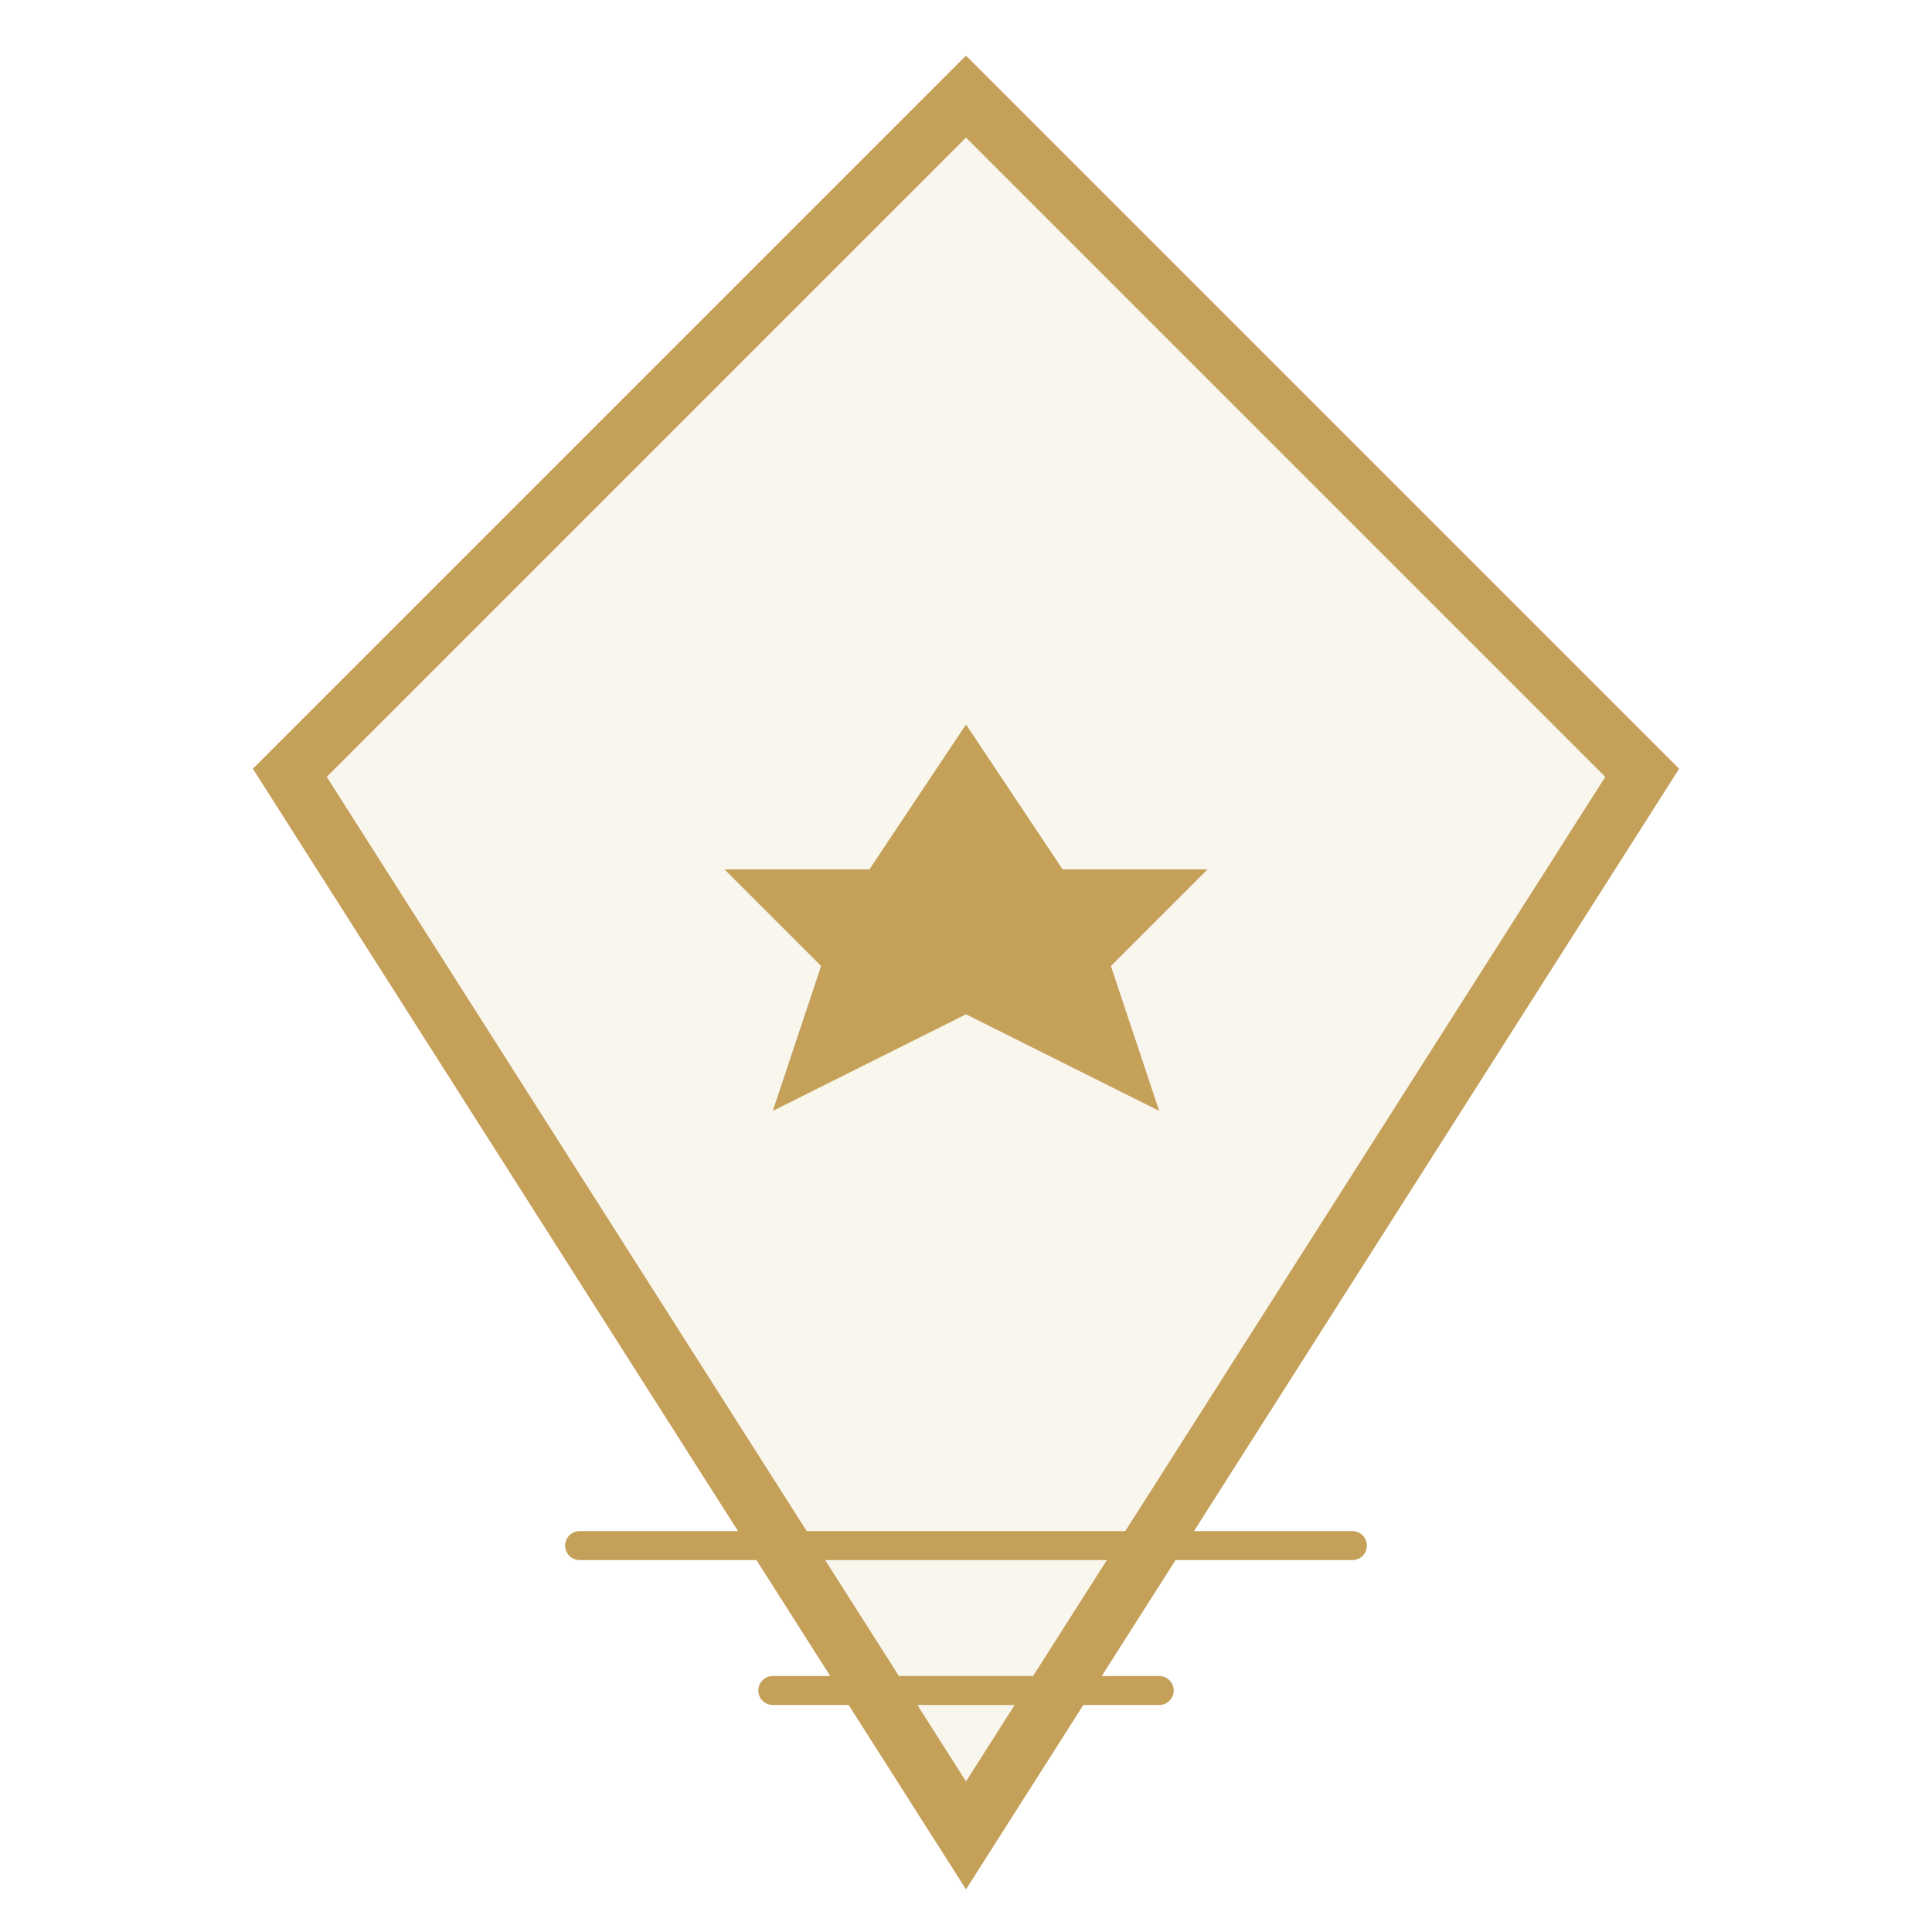
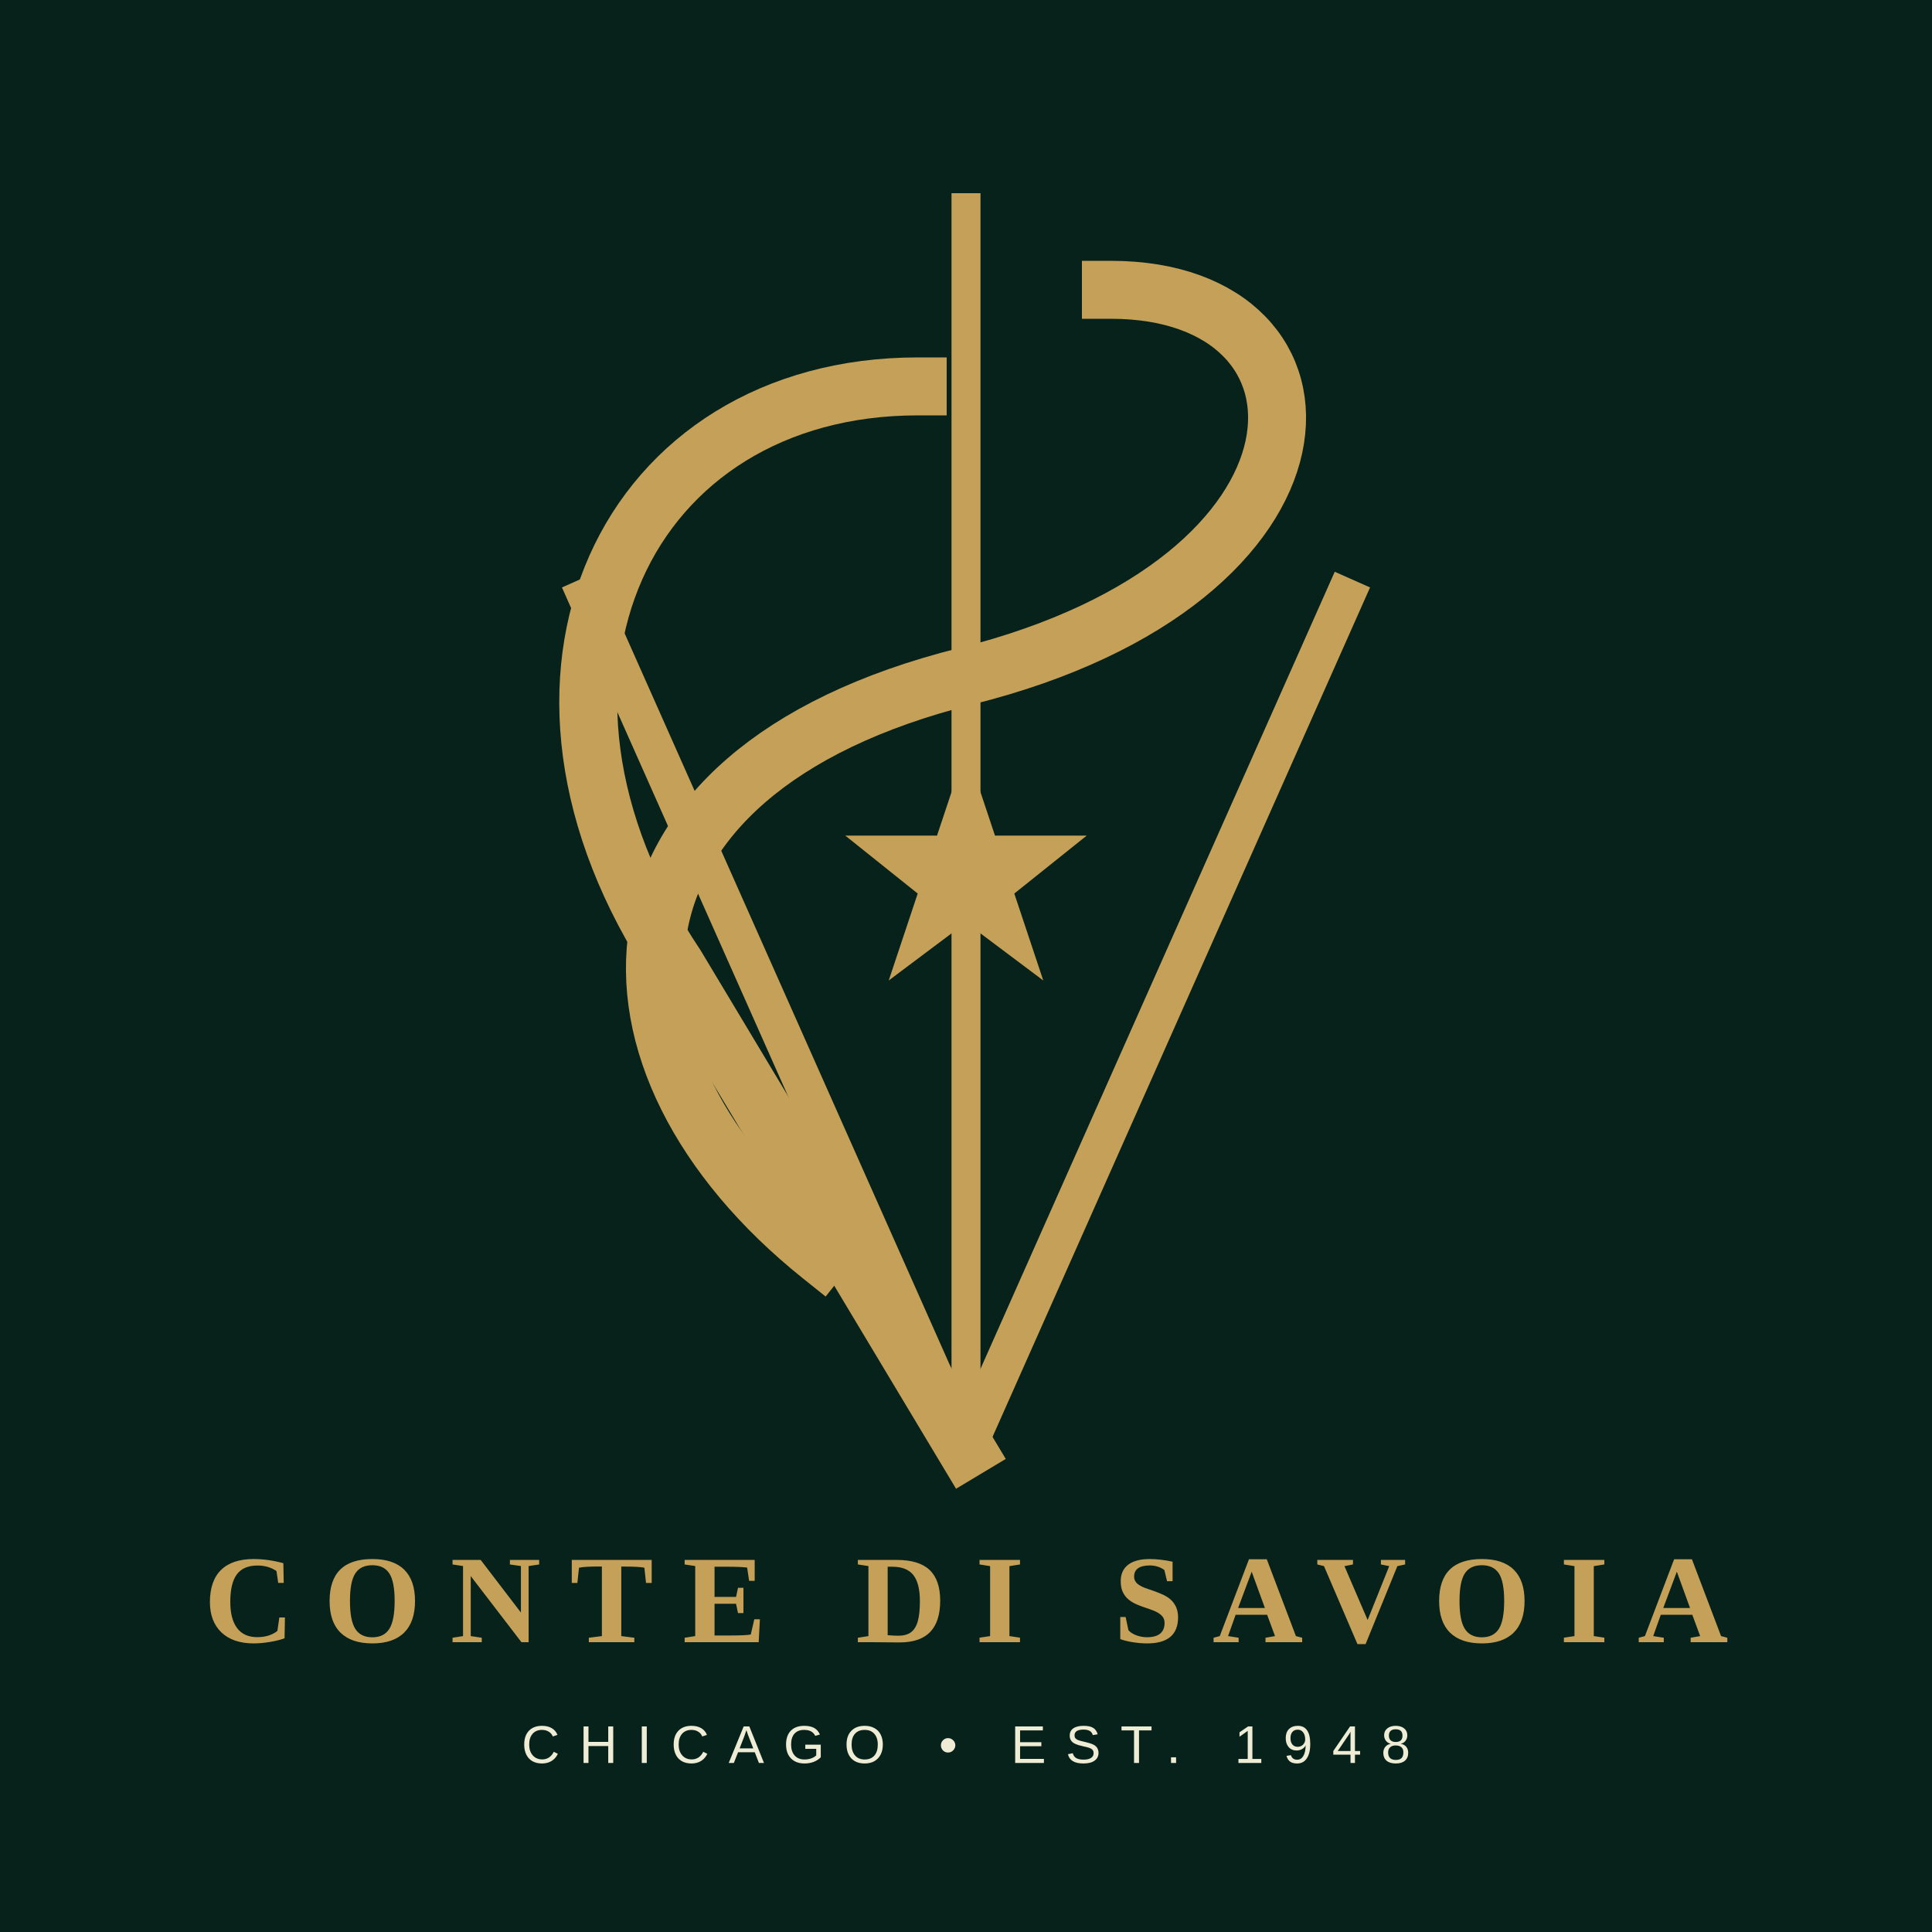
- <svg xmlns="http://www.w3.org/2000/svg" width="200" height="200" viewBox="0 0 200 200">
-   <path d="M100 10L170 80L100 190L30 80L100 10Z" fill="#C5A059" fill-opacity="0.1" stroke="#C5A059" stroke-width="6" />
-   <path d="M100 75L110 90L125 90L115 100L120 115L100 105L80 115L85 100L75 90L90 90L100 75Z" fill="#C5A059" />
-   <line x1="60" y1="160" x2="140" y2="160" stroke="#C5A059" stroke-width="3" stroke-linecap="round" />
-   <line x1="80" y1="175" x2="120" y2="175" stroke="#C5A059" stroke-width="3" stroke-linecap="round" />
+ <svg xmlns="http://www.w3.org/2000/svg" viewBox="0 0 400 400" width="100%" height="100%">
+   <rect width="400" height="400" fill="#07221A" />
+   <g transform="translate(0, -20)">
+     <path d="M 120 140 L 200 320 L 280 140" fill="none" stroke="#C5A059" stroke-width="8" stroke-linejoin="bevel" />
+     <path d="M 190 100 C 130 100 100 160 140 220 L 200 320" fill="none" stroke="#C5A059" stroke-width="12" stroke-linecap="square" />
+     <path d="M 230 80 C 280 80 280 140 200 160 C 120 180 120 240 170 280" fill="none" stroke="#C5A059" stroke-width="12" stroke-linecap="square" />
+     <line x1="200" y1="60" x2="200" y2="320" stroke="#C5A059" stroke-width="6" />
+     <path d="M 200 175 L 206 193 L 225 193 L 210 205 L 216 223 L 200 211 L 184 223 L 190 205 L 175 193 L 194 193 Z" fill="#C5A059" />
+   </g>
+   <text x="200" y="340" font-family="Times New Roman, serif" font-size="26" font-weight="bold" fill="#C5A059" text-anchor="middle" letter-spacing="6">CONTE DI SAVOIA</text>
+   <text x="200" y="365" font-family="Arial, sans-serif" font-size="11" fill="#EFECD5" text-anchor="middle" letter-spacing="4">CHICAGO • EST. 1948</text>
</svg>
